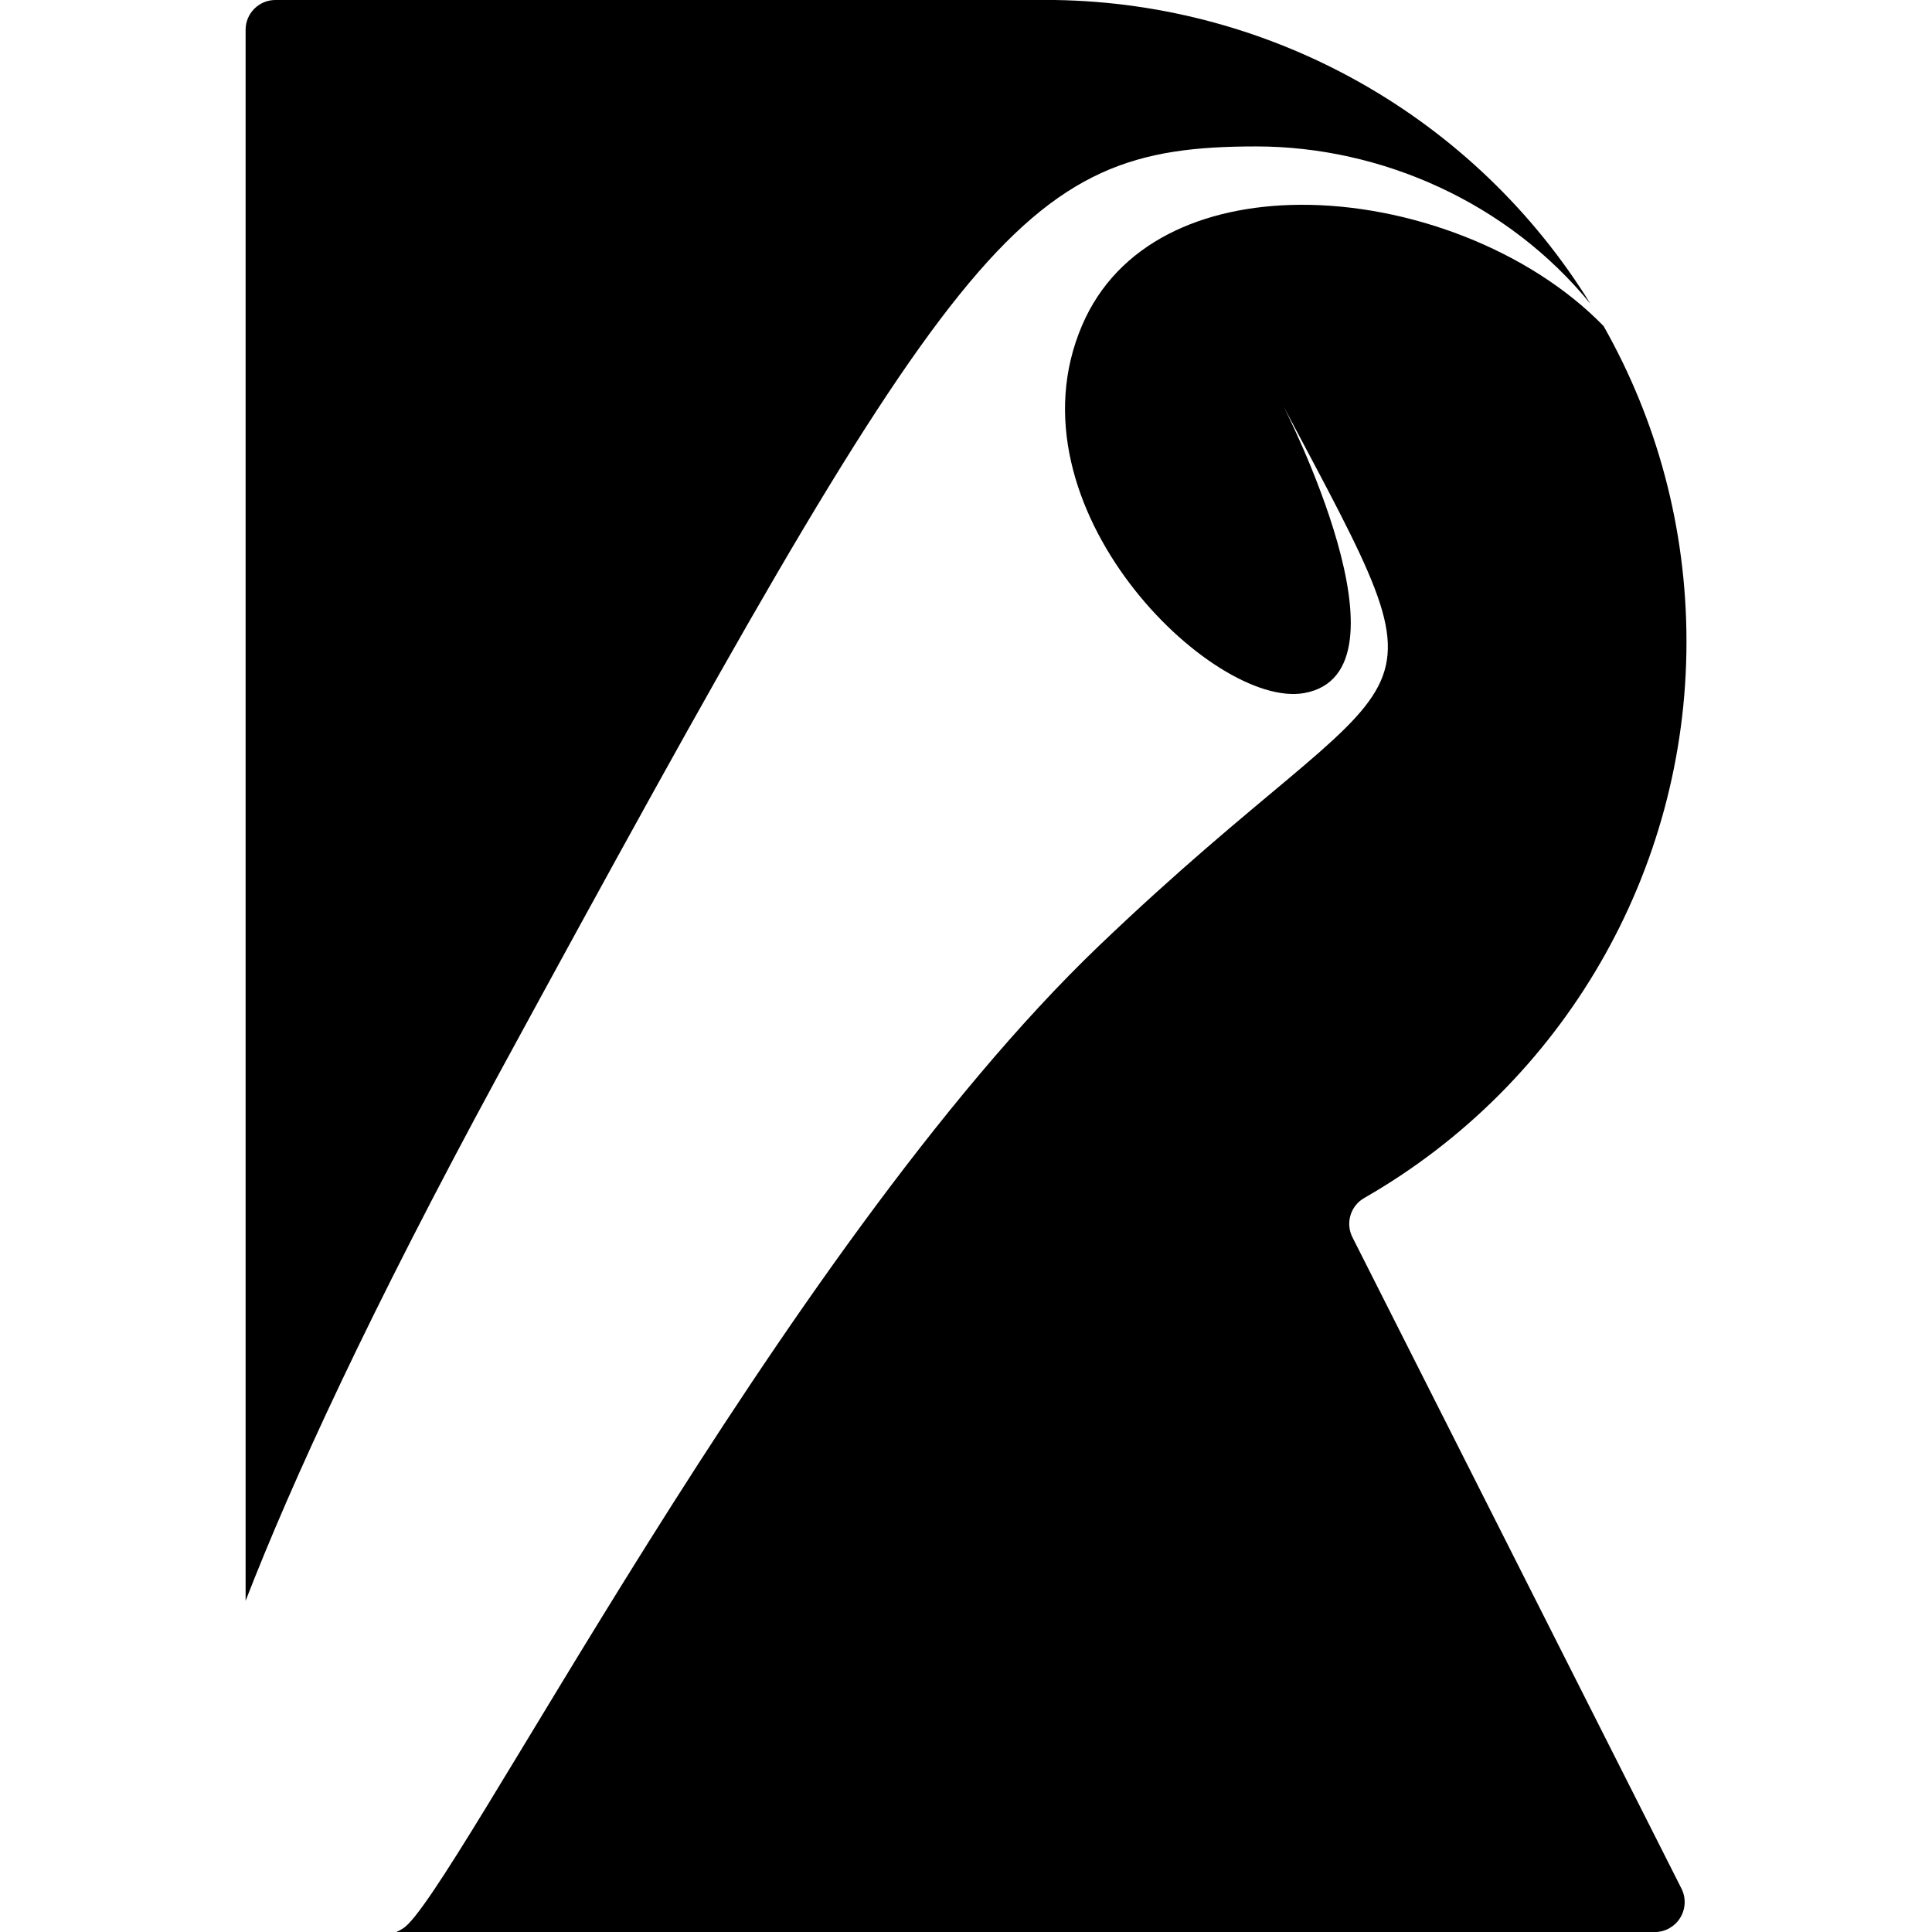
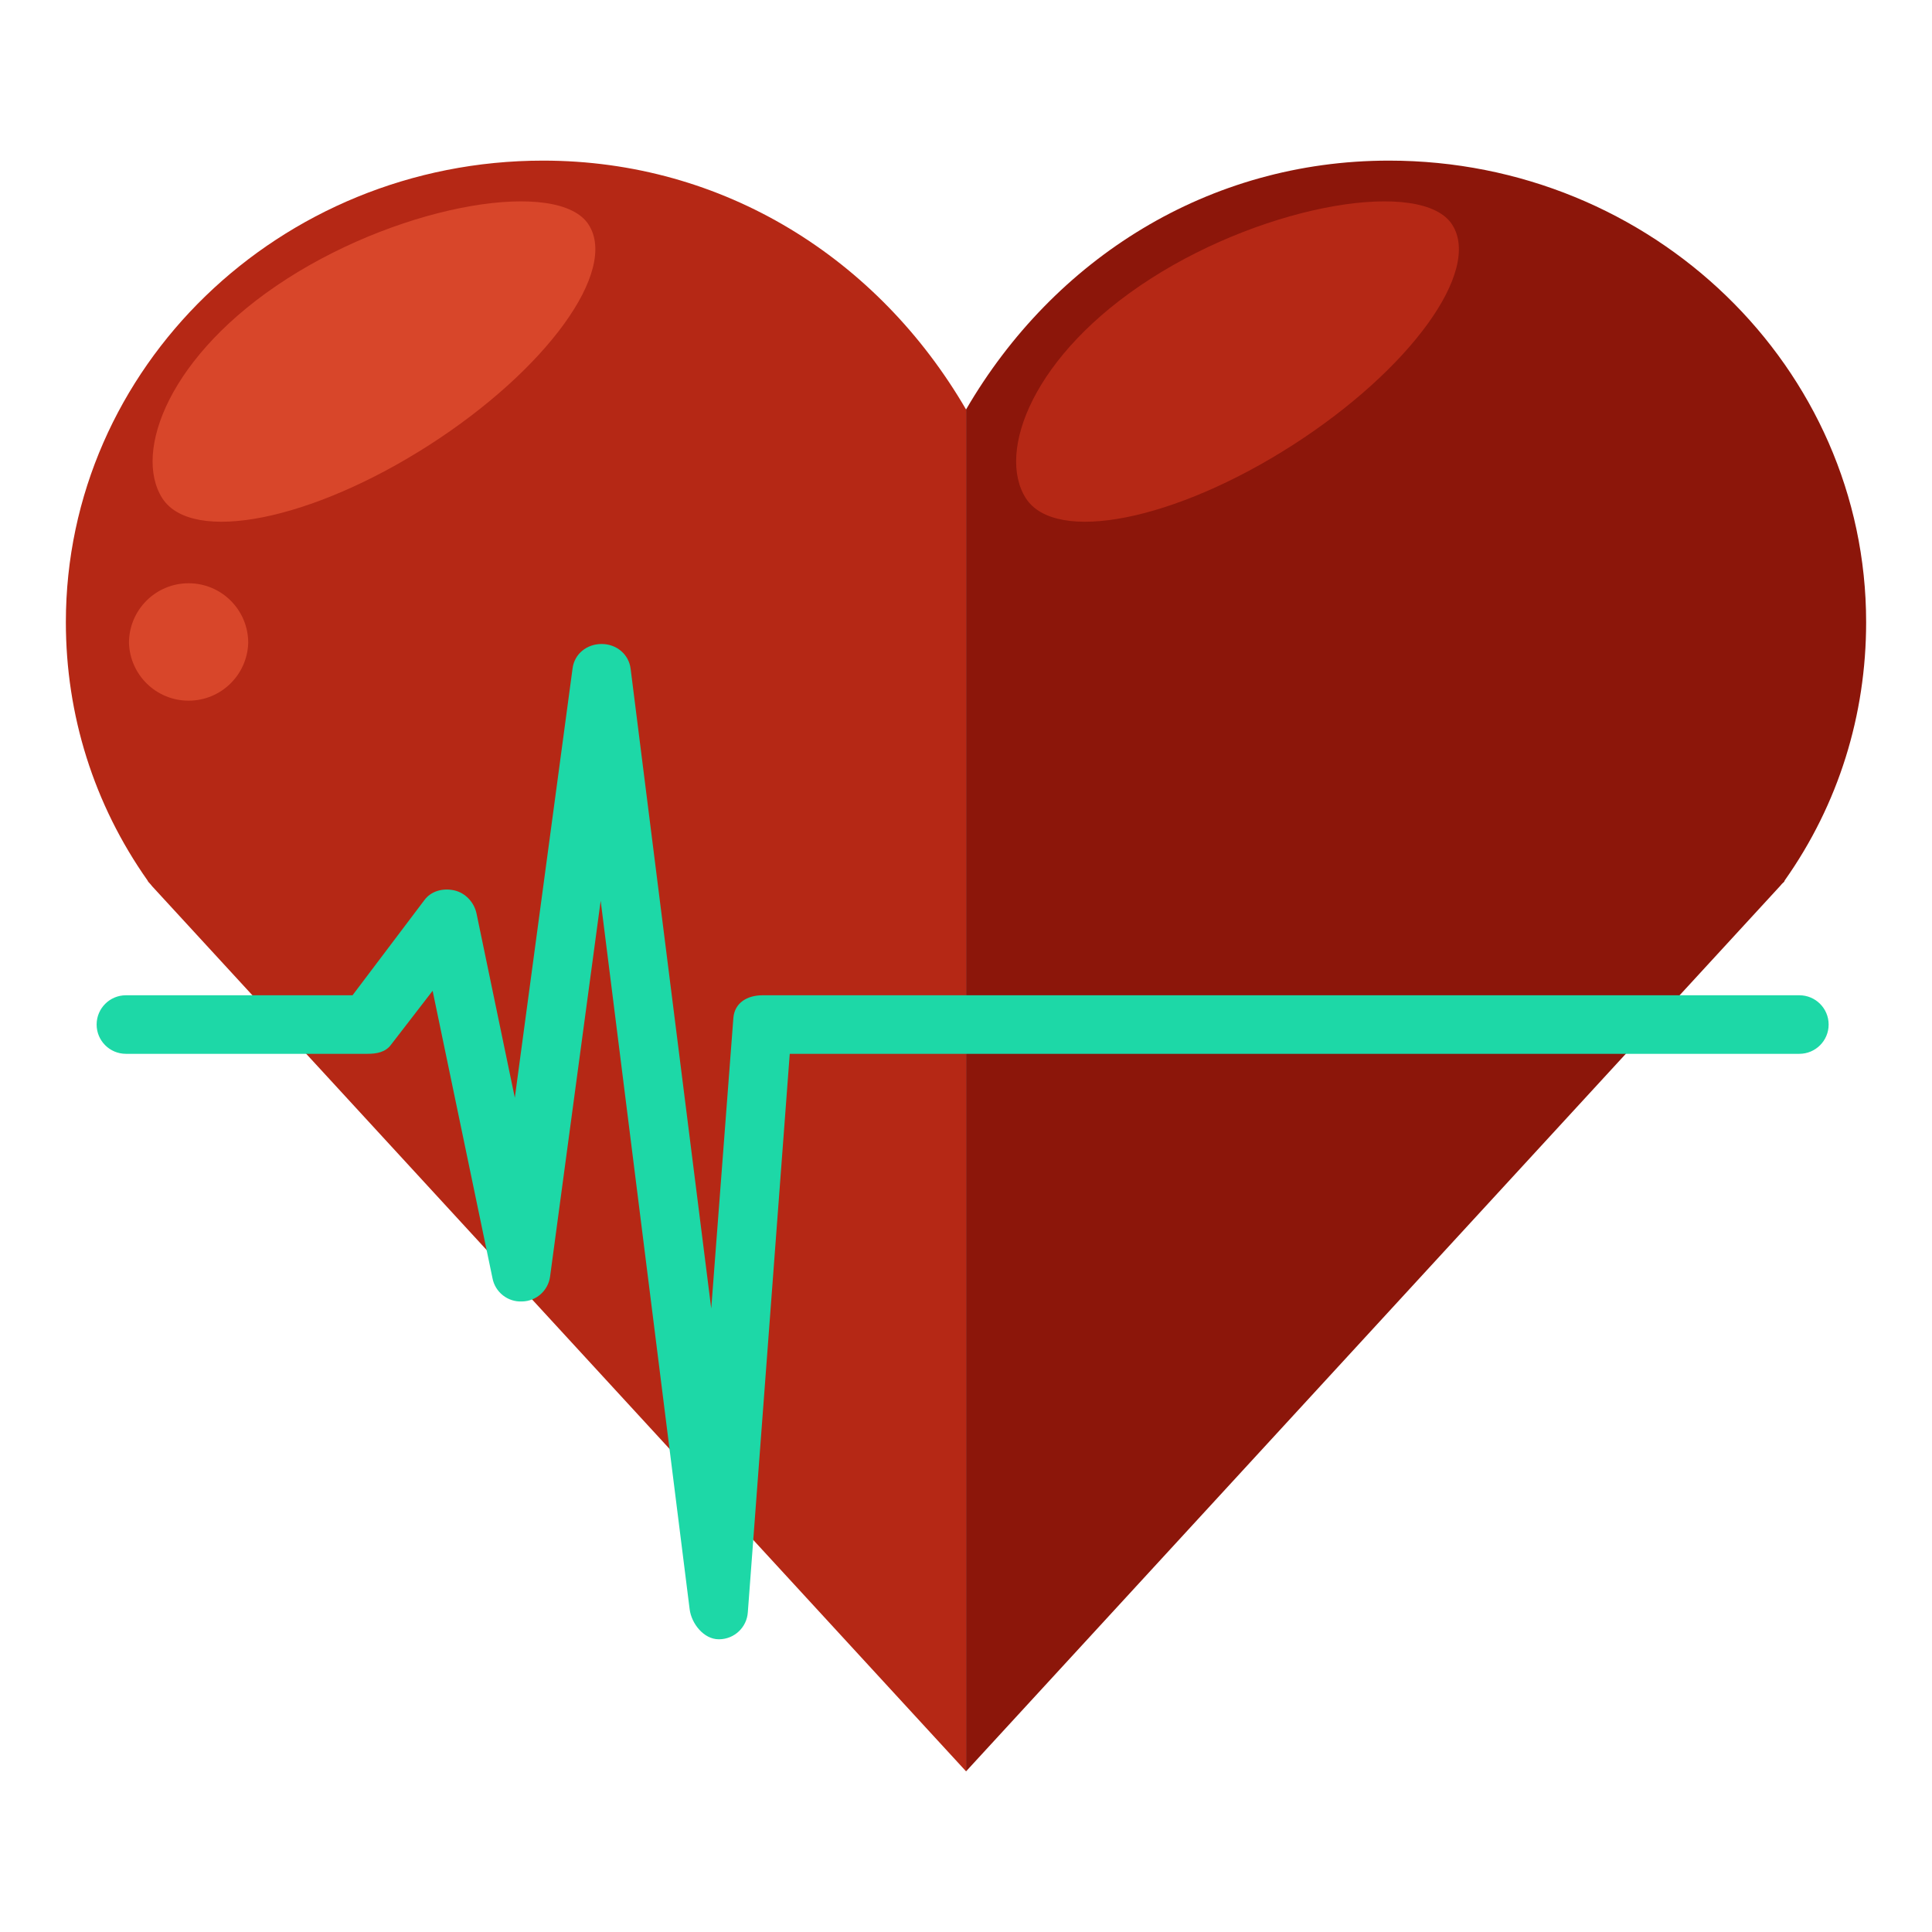
- <svg xmlns="http://www.w3.org/2000/svg" role="img" viewBox="0 0 24 24">
-   <path d="M3.42 0a.37.37 0 0 0-.369.37v19.516c.577-1.488 1.557-3.617 3.138-6.53 5.7-10.48 6.447-11.537 9.416-11.537 1.56 0 3.134.704 4.152 1.955A7.962 7.962 0 0 0 13.102 0zm12.72 2.544c-1.19.01-2.257.466-2.698 1.498-.967 2.256 1.624 4.767 2.757 4.568 1.442-.255-.255-3.563-.255-3.563 2.205 4.156 1.697 2.884-2.29 6.7S5.596 23.62 5.002 23.958a.477.477 0 0 1-.08.043h15.637a.373.373 0 0 0 .33-.538l-4.088-8.092a.37.37 0 0 1 .144-.488A7.96 7.96 0 0 0 20.95 7.97c0-1.425-.373-2.761-1.03-3.92-.927-.952-2.43-1.516-3.779-1.506z" />
+ <svg xmlns="http://www.w3.org/2000/svg" width="66" height="66">
+   <path fill="#B52815" d="M33.002 13.989c-3-5.156-8.279-8.502-14.451-8.502-9.006 0-16.301 7.074-16.301 15.768 0 3.162.951 6.215 2.791 8.824l.021.041c.061.062.086.096.141.162l27.799 30.23V13.989z" />
+   <path fill="#8C160A" d="M33.002 13.989c3-5.156 8.283-8.502 14.449-8.502 8.998 0 16.299 7.074 16.299 15.768 0 3.162-.938 6.215-2.783 8.824l-.016.041a1.292 1.292 0 0 0-.154.162l-27.795 30.23V13.989z" />
+   <path fill="#D8462A" d="M20.109 7.675c1.012 1.576-1.426 4.947-5.447 7.529-4.023 2.582-8.1 3.389-9.117 1.818-1.008-1.582.238-4.92 4.258-7.498 4.019-2.58 9.297-3.427 10.306-1.849z" />
+   <path fill="#B52815" d="M49.609 7.675c1.012 1.576-1.426 4.947-5.447 7.529-4.023 2.582-8.1 3.389-9.117 1.818-1.008-1.582.238-4.92 4.258-7.498 4.019-2.58 9.297-3.427 10.306-1.849z" />
+   <path fill="#D8462A" d="M8.48 21.962a2.038 2.038 0 0 1-4.074 0 2.037 2.037 0 0 1 4.074 0z" />
+   <g>
+     <path fill="#1DD8A7" d="M24.551 56c-.504 0-.93-.529-.992-1.029l-3.039-24.2-1.729 12.841a.983.983 0 0 1-.955.848.981.981 0 0 1-1.014-.805l-2.043-9.808-1.422 1.843c-.189.256-.488.31-.806.31h-8.25a1 1 0 1 1 0-2h7.742l2.451-3.246c.232-.318.631-.421 1.018-.339.387.084.688.411.768.798l1.307 6.287 1.973-14.668c.065-.498.489-.832.991-.832h.004c.502 0 .926.348.988.846l2.754 21.855.756-9.924c.041-.521.474-.777.998-.777h35.418a1 1 0 0 1 0 2h-34.49l-1.432 19.075a.988.988 0 0 1-.971.925h-.025z" />
+   </g>
</svg>
